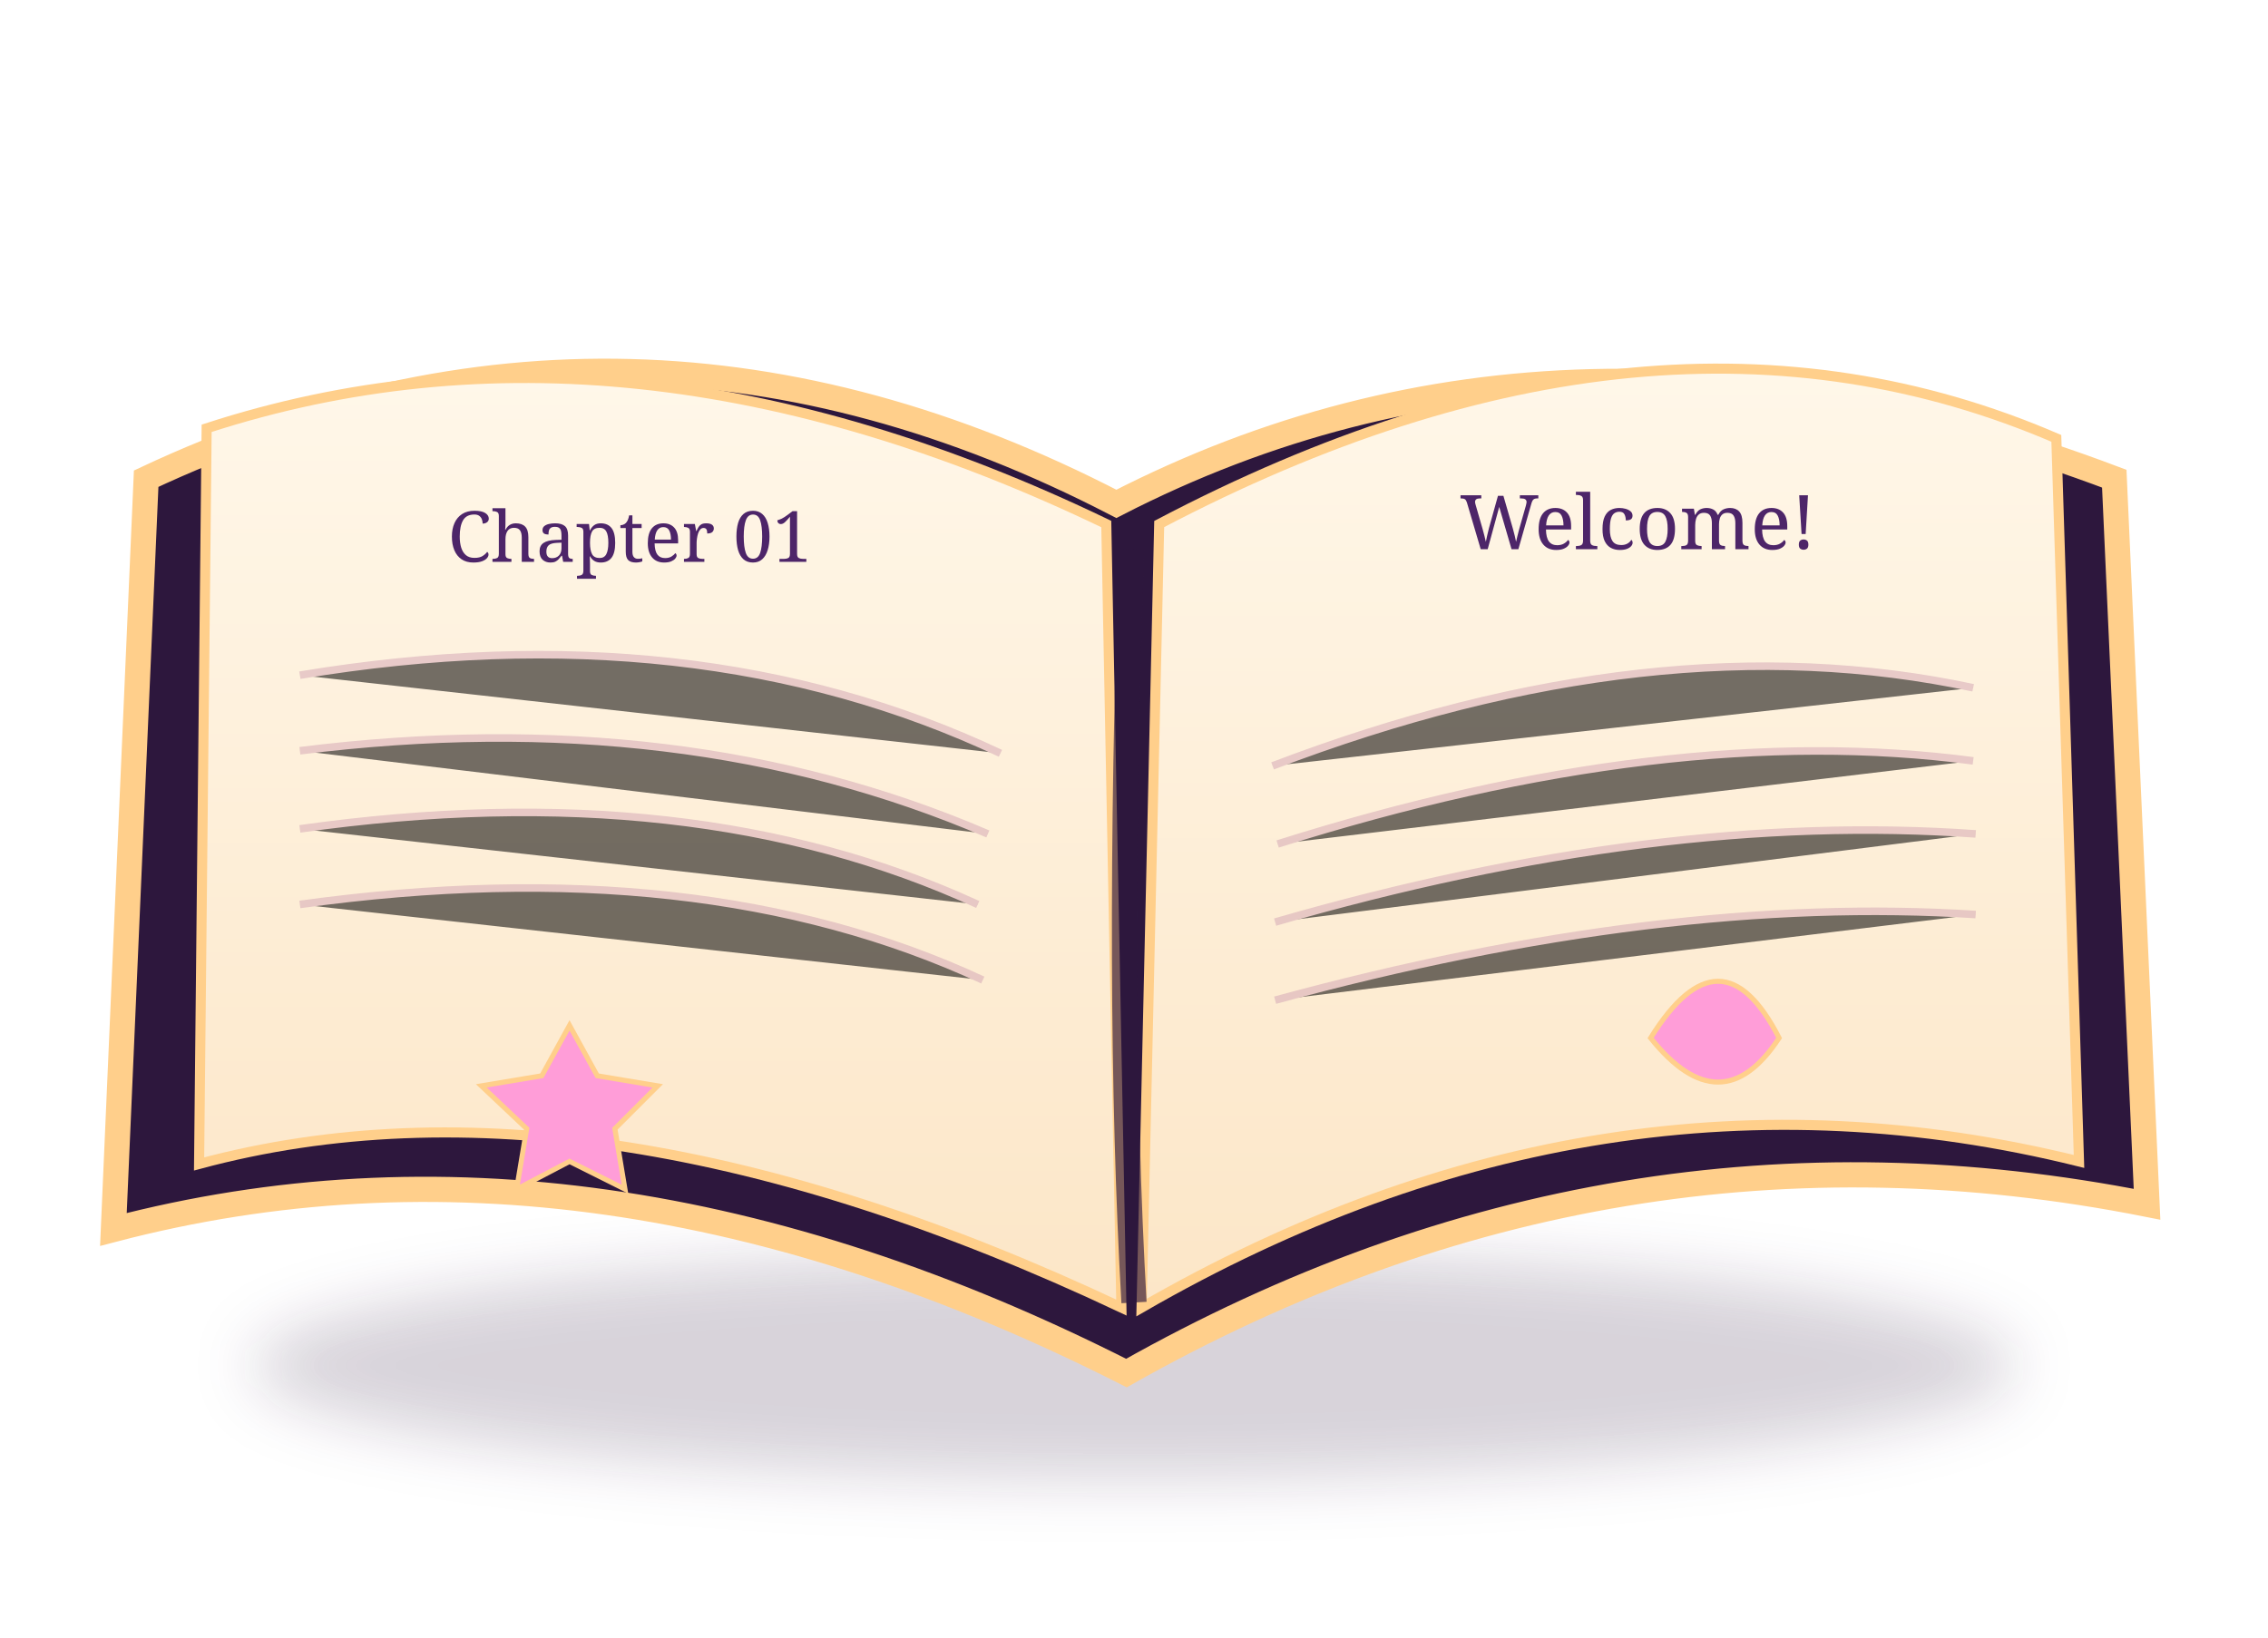
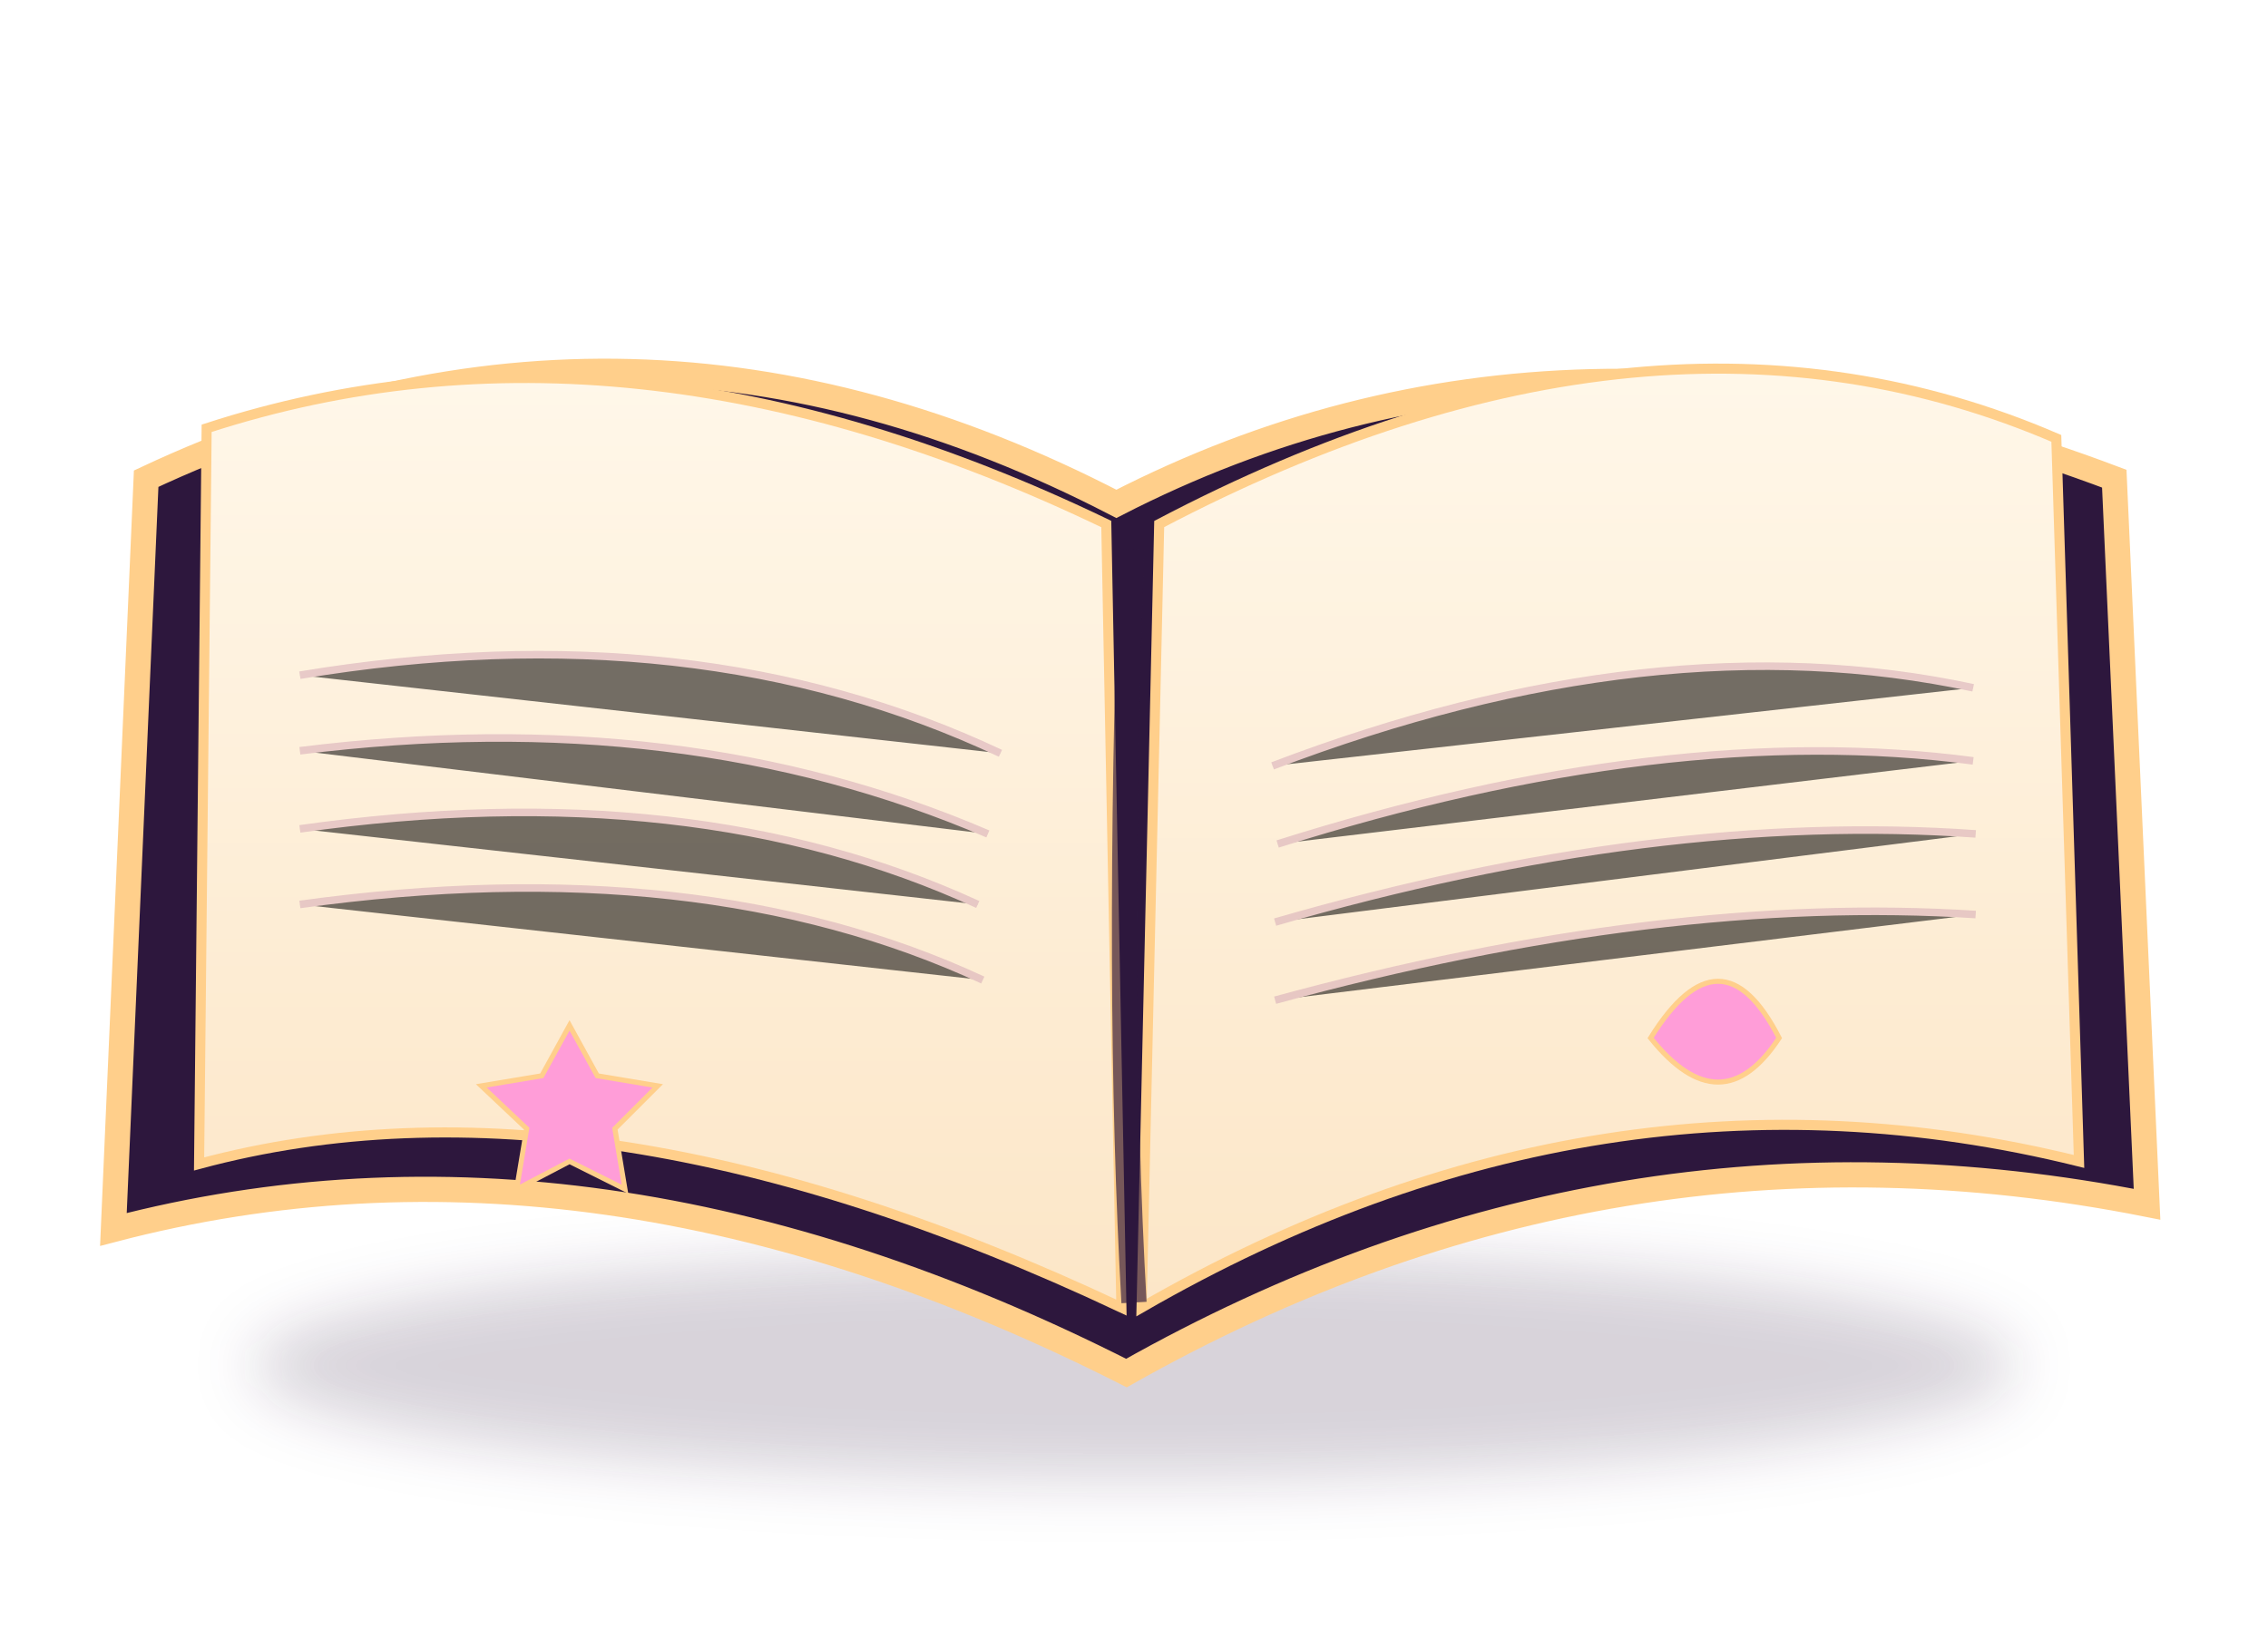
<svg xmlns="http://www.w3.org/2000/svg" viewBox="0 0 900 650" width="900" height="650">
  <defs>
    <linearGradient id="cover" x2="1" y2="1">
      <stop stop-color="#4d2569" />
      <stop offset=".55" stop-color="#6d338e" />
      <stop offset="1" stop-color="#2d173d" />
    </linearGradient>
    <linearGradient id="pages" x2="0" y2="1">
      <stop stop-color="#fff7e9" />
      <stop offset="1" stop-color="#fce6c7" />
    </linearGradient>
    <filter id="shadow" x="-40%" y="-60%" width="180%" height="240%">
      <feGaussianBlur stdDeviation="12" />
    </filter>
  </defs>
  <ellipse cx="450" cy="542" rx="350" ry="45" fill="#2d173d" opacity=".19" filter="url(#shadow)" />
  <path d="M58 190 Q250 100 443 200 Q622 108 839 190 L852 478 Q640 436 447 545 Q236 438 45 488Z" fill="#2d173d" stroke="#ffcf8b" stroke-width="10" />
  <path d="M82 170 Q248 116 439 208 L445 519 Q235 420 79 462Z" fill="url(#pages)" stroke="#ffcf8b" stroke-width="4" />
  <path d="M460 208 Q656 105 816 174 L825 461 Q635 414 453 519Z" fill="url(#pages)" stroke="#ffcf8b" stroke-width="4" />
  <path d="M449 218 Q443 394 450 517" fill="none" stroke="#2d173d" stroke-width="10" opacity=".65" />
  <g stroke="#d5a9b6" stroke-width="3" opacity=".55">
    <path d="M119 268 Q276 242 397 299 M119 298 Q271 279 392 331 M119 329 Q275 307 388 359 M119 359 Q278 337 390 389 M505 304 Q657 246 783 273 M507 335 Q662 286 783 302 M506 366 Q658 322 784 331 M506 397 Q660 355 784 363" />
  </g>
-   <text x="250" y="223" text-anchor="middle" font-family="Georgia,serif" font-size="28" fill="#4d2569">Chapter 01</text>
-   <text x="650" y="218" text-anchor="middle" font-family="Georgia,serif" font-size="30" fill="#4d2569">Welcome!</text>
  <g fill="#ff9dd8" stroke="#ffcf8b" stroke-width="2">
    <path d="M226 407 l11 20 l24 4 l-17 17 l4 24 l-22 -11 l-21 11 l4 -24 l-18 -17 l24 -4Z" />
    <path d="M655 412 q28 -45 51 0 q-23 35 -51 0Z" />
  </g>
</svg>
